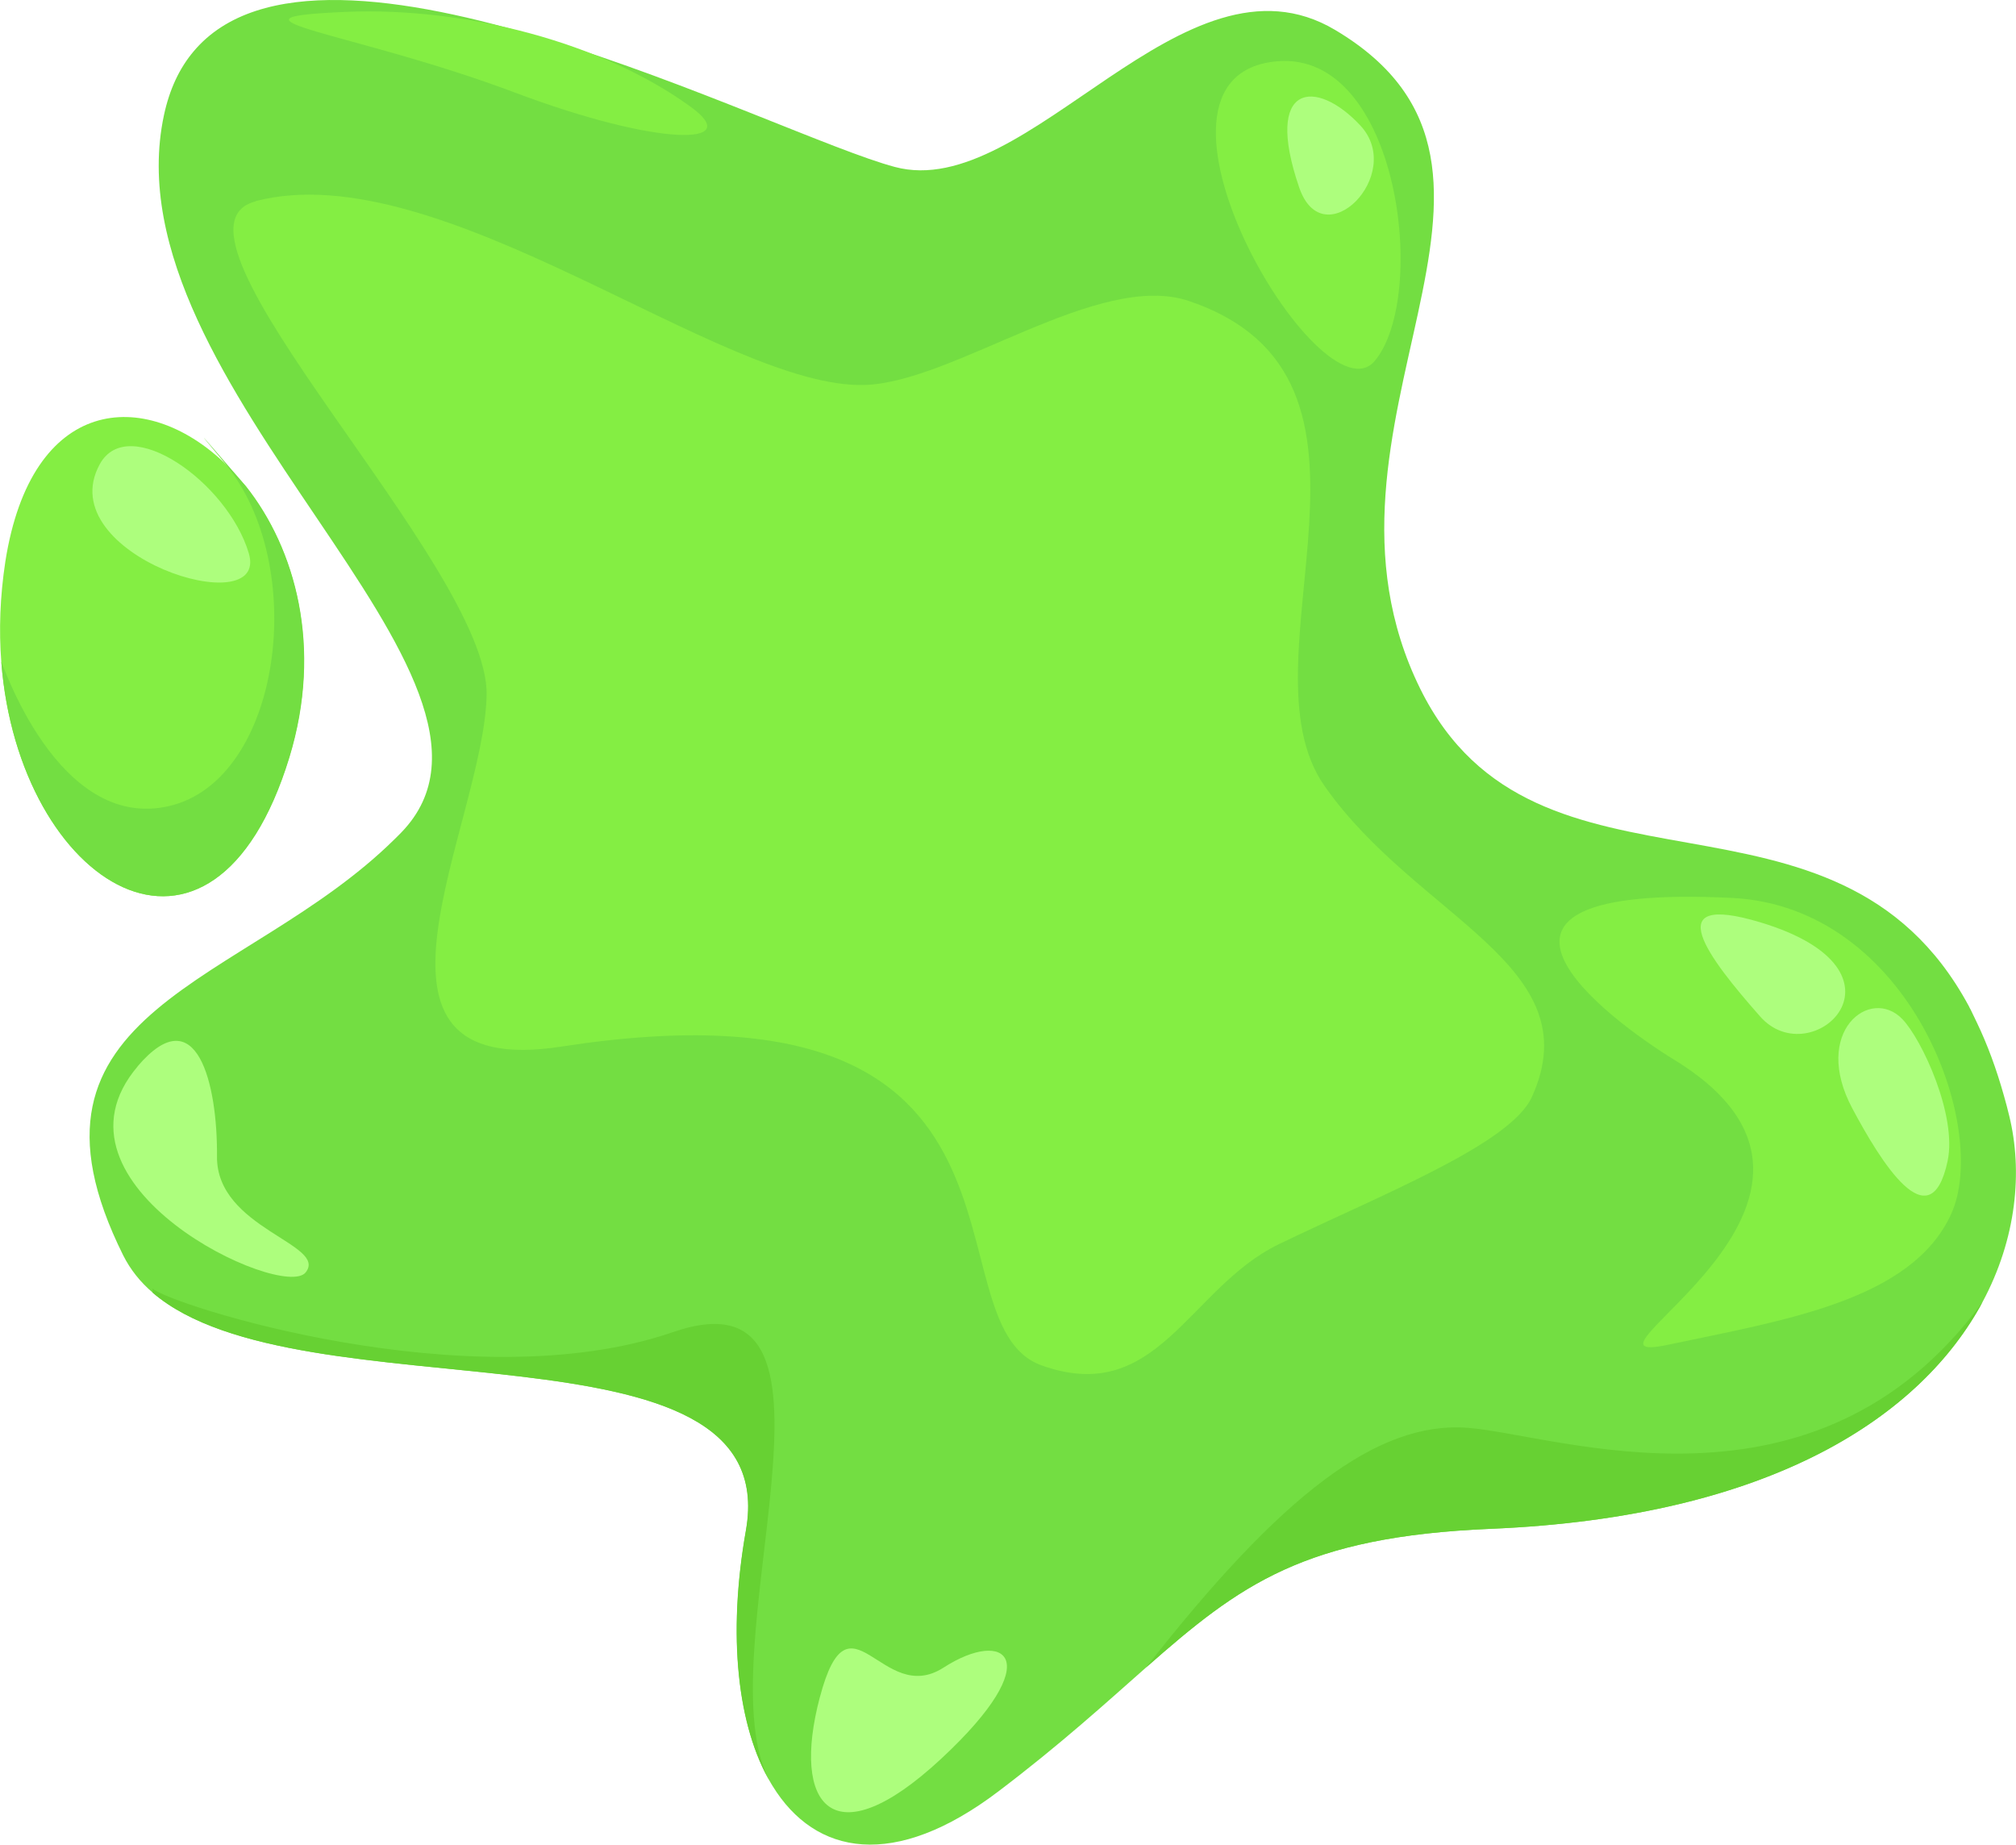
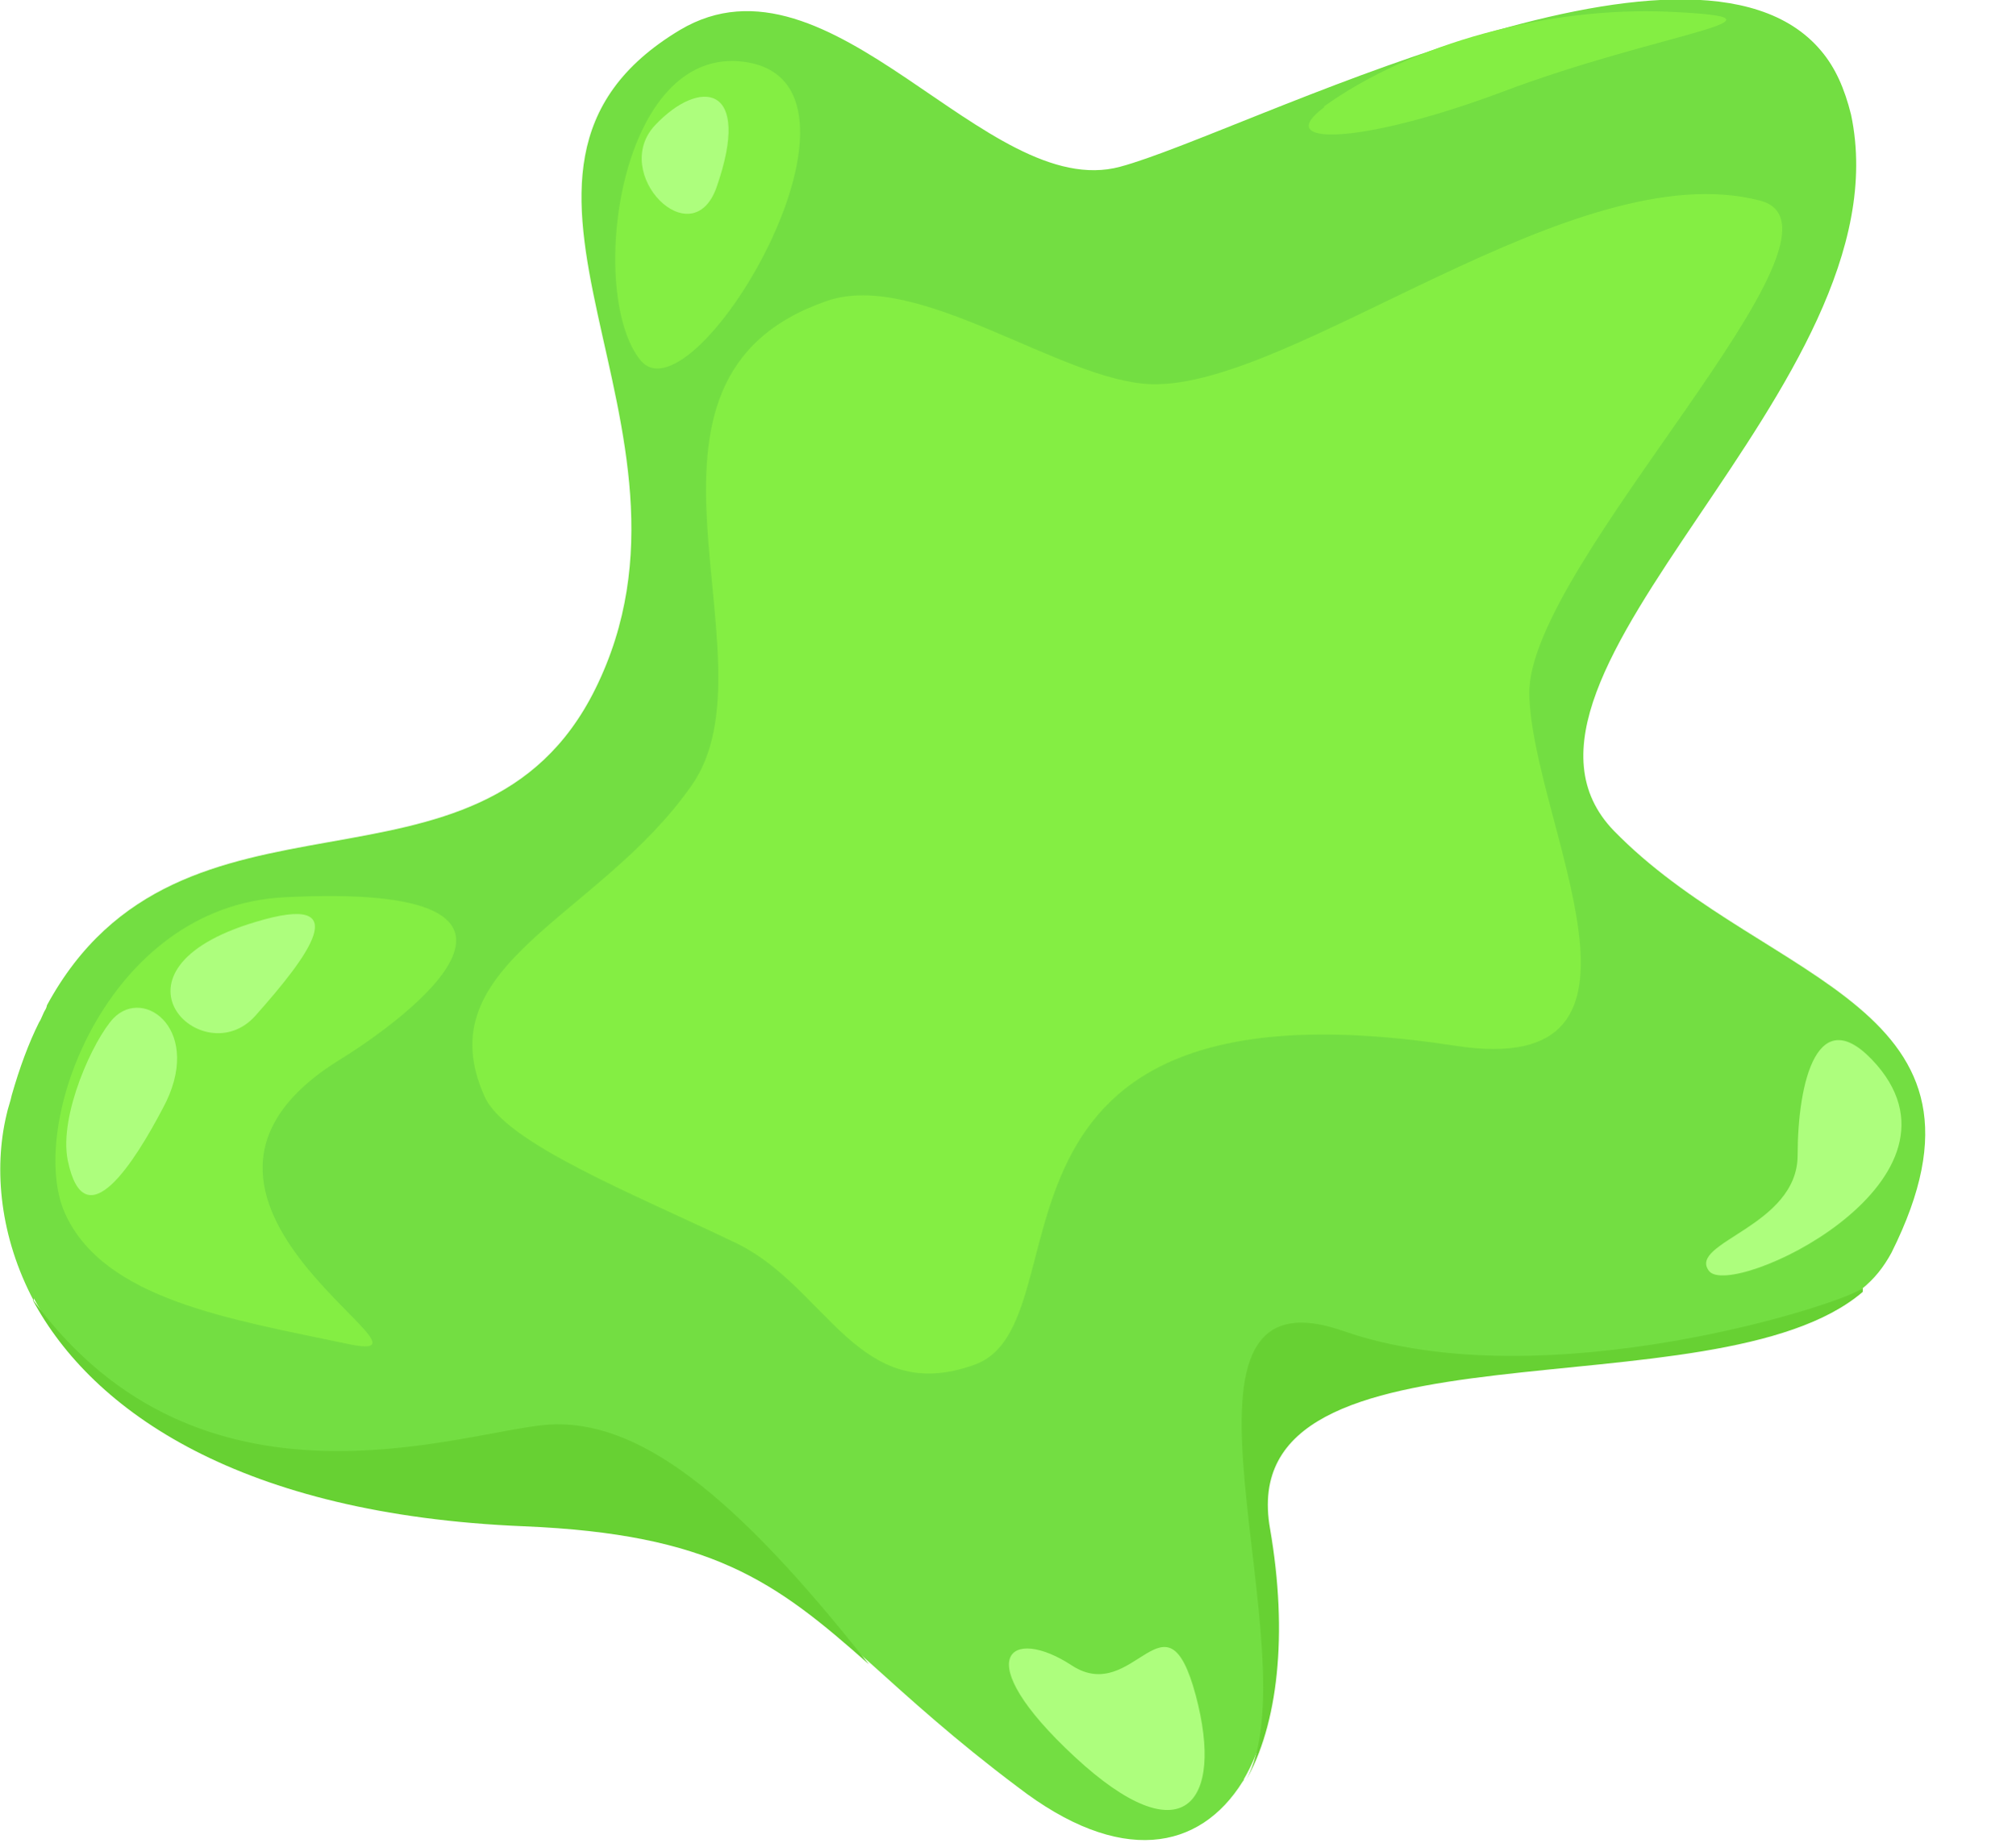
- <svg xmlns="http://www.w3.org/2000/svg" id="Layer_2" data-name="Layer 2" viewBox="0 0 154.69 141.54">
+ <svg xmlns="http://www.w3.org/2000/svg" id="Layer_2" version="1.1" viewBox="0 0 154.7 141.5">
  <defs>
    <style>
-       .cls-1 {
-         fill: #84ee43;
+       .st0 {
+         fill: #adfe7d;
      }

-       .cls-2 {
+       .st1 {
        fill: #67d133;
      }

-       .cls-3 {
+       .st2 {
        fill: #73de42;
      }

-       .cls-4 {
-         fill: #adfe7d;
+       .st3 {
+         fill: #84ee43;
      }
    </style>
  </defs>
-   <g id="_Шар_1" data-name="Шар 1">
+   <g id="_Шар_1">
    <g>
-       <path class="cls-3" d="M152.11,99.93c-4.64,8.61-15.99,16.47-37.71,17.38-14.34.6-19.23,4.27-26.46,10.64h0c-3.06,2.7-6.53,5.87-11.32,9.5-7.99,6.07-14.06,4.93-17.34-.41-.04-.06-.08-.13-.12-.2-2.56-4.33-3.35-11.31-1.92-19.4,3-16.94-34.21-8.52-45.52-18.25-.95-.81-1.71-1.76-2.26-2.85C-.03,77.29,18.81,75.71,30.26,64.41c.18-.18.37-.36.54-.54C42.19,52.08,8.14,29.63,12.58,8.84c.43-2.01,1.2-3.62,2.27-4.89,9.9-11.81,44.54,6.39,53.81,8.86,10.26,2.75,22.15-17.44,33.79-10.51,18.21,10.83-3.45,30.32,6.53,50.56,8.92,18.05,31.83,5.33,42.09,24.34.04.09.09.19.14.27.16.33.33.68.49,1.02.78,1.63,1.48,3.5,2.07,5.61.15.5.27,1,.4,1.52,1.04,4.24.58,9.4-2.06,14.31Z" />
-       <path class="cls-1" d="M.1,50.79c-.19-2.43-.1-5.01.31-7.7,2-12.75,10.71-13.37,16.8-7.58,0,0,.01,0,0,.01.29.27.58.57.86.88.25.29.51.59.78.9,3.79,4.78,5.92,12.33,3.34,20.8C16.34,77.31,1.42,67.95.1,50.79Z" />
-       <path class="cls-1" d="M19.62,15.45c-8.58,2.22,17.93,27.98,17.72,37.89s-11.75,29.67,5.72,26.97c39-6.03,27.82,21.22,36.86,24.46,8.9,3.19,11.29-5.95,18.21-9.3,7.86-3.8,17.76-7.67,19.41-11.29,4.6-10.11-8.79-13.71-15.9-23.86-6.83-9.73,7.12-31.27-10.4-37.22-6.95-2.36-18.01,6.23-24.89,6.44-10.92.33-32.53-17.79-46.73-14.11Z" />
-       <path class="cls-3" d="M.1,50.79c-.02-.29,4.25,13.07,12.88,11.06,8.63-2,10.79-18.52,4.25-26.33,0-.01,0-.01,0-.01-2.76-3.29-1.53-1.88.86.9.25.29.51.59.78.9,3.79,4.78,5.92,12.33,3.34,20.8C16.34,77.31,1.42,67.95.1,50.79Z" />
-       <path class="cls-1" d="M132.89,68.9c13.69.67,19.85,17.7,16.81,24.29-3.04,6.59-12.72,8.1-21.72,10-9,1.9,18-11.13.5-21.86-5.03-3.09-19.19-13.58,4.41-12.43Z" />
-       <path class="cls-1" d="M98.03,4.7c9.33-.76,11.59,18.04,7.46,22.99-4.13,4.94-20-21.97-7.46-22.99Z" />
-       <path class="cls-1" d="M26.56.91c-10.94.46.53,1.52,12.94,6.19,10.99,4.14,17.66,4.13,13.53,1.12C46.25,3.27,35.76.53,26.56.91Z" />
-       <path class="cls-4" d="M7.65,35.63c-3.8,6.97,13.06,12.27,11.44,6.82s-9.26-10.83-11.44-6.82Z" />
-       <path class="cls-2" d="M59.15,136.84c-2.56-4.33-3.35-11.31-1.92-19.4,3-16.94-34.21-8.52-45.52-18.25v-.32c1.09,1.15,24.37,8.71,39.92,3.35,15.55-5.36,2.08,25.09,7.52,34.62Z" />
-       <path class="cls-2" d="M152.11,99.93c-4.64,8.61-15.99,16.47-37.71,17.38-14.34.6-19.23,4.27-26.46,10.64,10.34-13.21,17.72-18.91,24.66-18.39,6.93.52,26.61,7.87,39.44-9.54.02-.03.04-.06.07-.09Z" />
-       <path class="cls-4" d="M99.69,14.39c1.85,5.39,8.17-1,4.7-4.75-3.41-3.67-7.46-3.29-4.7,4.75Z" />
-       <path class="cls-4" d="M135.06,70.77c-7.89-2.37-3.97,2.73,0,7.23,3.97,4.5,12.45-3.49,0-7.23Z" />
-       <path class="cls-4" d="M142.14,85.07c2.12,3.97,5.96,10.3,7.3,4.03.75-3.47-1.96-9.33-3.47-10.9-2.46-2.56-6.99.97-3.83,6.87Z" />
-       <path class="cls-4" d="M10.57,81.82c-7.79,9.15,11.13,18,12.88,15.82s-6.85-3.36-6.8-8.9-1.54-12.26-6.09-6.92Z" />
-       <path class="cls-4" d="M62.91,130.22c-2.21,8.35.99,12.46,9.29,4.75,8.31-7.71,4.94-10.07.2-7.01-4.75,3.06-7.21-6.35-9.49,2.27Z" />
+       <path class="st2" d="M2.6,99.9c-2.6-4.9-3.1-10.1-2.1-14.3.1-.5.3-1,.4-1.5.6-2.1,1.3-4,2.1-5.6.2-.3.3-.7.5-1,0,0,.1-.2.1-.3,10.3-19,33.2-6.3,42.1-24.3,10-20.2-11.7-39.7,6.5-50.6,11.6-6.9,23.5,13.3,33.8,10.5,9.3-2.5,43.9-20.7,53.8-8.9,1.1,1.3,1.8,2.9,2.3,4.9,4.4,20.8-29.6,43.2-18.2,55,.2.2.4.4.5.5,11.5,11.3,30.3,12.9,20.8,31.9-.6,1.1-1.3,2-2.3,2.8-11.3,9.7-48.5,1.3-45.5,18.2,1.4,8.1.6,15.1-1.9,19.4,0,0,0,.1-.1.2-3.3,5.3-9.4,6.5-17.3.4-4.8-3.6-8.3-6.8-11.3-9.5h0c-7.2-6.4-12.1-10-26.5-10.6-21.7-.9-33.1-8.8-37.7-17.4h0Z" />
+       <path class="st3" d="M135.1,15.4c-14.2-3.7-35.8,14.4-46.7,14.1-6.9-.2-17.9-8.8-24.9-6.4-17.5,6-3.6,27.5-10.4,37.2-7.1,10.2-20.5,13.7-15.9,23.9,1.6,3.6,11.5,7.5,19.4,11.3,6.9,3.4,9.3,12.5,18.2,9.3,9-3.2-2.1-30.5,36.9-24.5,17.5,2.7,5.9-17.1,5.7-27-.2-9.9,26.3-35.7,17.7-37.9h0Z" />
+       <path class="st3" d="M26.2,81.3c-17.5,10.7,9.5,23.8.5,21.9s-18.7-3.4-21.7-10c-3-6.6,3.1-23.6,16.8-24.3,23.6-1.2,9.4,9.3,4.4,12.4Z" />
+       <path class="st3" d="M49.2,27.7c-4.1-4.9-1.9-23.7,7.5-23,12.5,1-3.3,27.9-7.5,23Z" />
+       <path class="st3" d="M101.7,8.2c-4.1,3,2.5,3,13.5-1.1,12.4-4.7,23.9-5.7,12.9-6.2-9.2-.4-19.7,2.4-26.5,7.3Z" />
+       <path class="st1" d="M103.1,102.2c15.5,5.4,38.8-2.2,39.9-3.3v.3c-11.3,9.7-48.5,1.3-45.5,18.2,1.4,8.1.6,15.1-1.9,19.4,5.4-9.5-8-40,7.5-34.6Z" />
+       <path class="st1" d="M2.6,99.9s0,0,0,0c12.8,17.4,32.5,10.1,39.4,9.5,6.9-.5,14.3,5.2,24.7,18.4-7.2-6.4-12.1-10-26.5-10.6-21.7-.9-33.1-8.8-37.7-17.4h0Z" />
+       <path class="st0" d="M50.3,9.6c-3.5,3.7,2.8,10.1,4.7,4.8,2.8-8-1.3-8.4-4.7-4.8Z" />
+       <path class="st0" d="M19.6,78c4-4.5,7.9-9.6,0-7.2-12.4,3.7-4,11.7,0,7.2Z" />
+       <path class="st0" d="M8.7,78.2c-1.5,1.6-4.2,7.4-3.5,10.9,1.3,6.3,5.2,0,7.3-4,3.2-5.9-1.4-9.4-3.8-6.9Z" />
+       <path class="st0" d="M144.1,81.8c-4.6-5.3-6.1,1.4-6.1,6.9,0,5.5-8.5,6.7-6.8,8.9s20.7-6.7,12.9-15.8h0Z" />
+       <path class="st0" d="M91.8,130.2c-2.3-8.6-4.7.8-9.5-2.3-4.7-3.1-8.1-.7.2,7,8.3,7.7,11.5,3.6,9.3-4.7h0Z" />
    </g>
  </g>
</svg>
